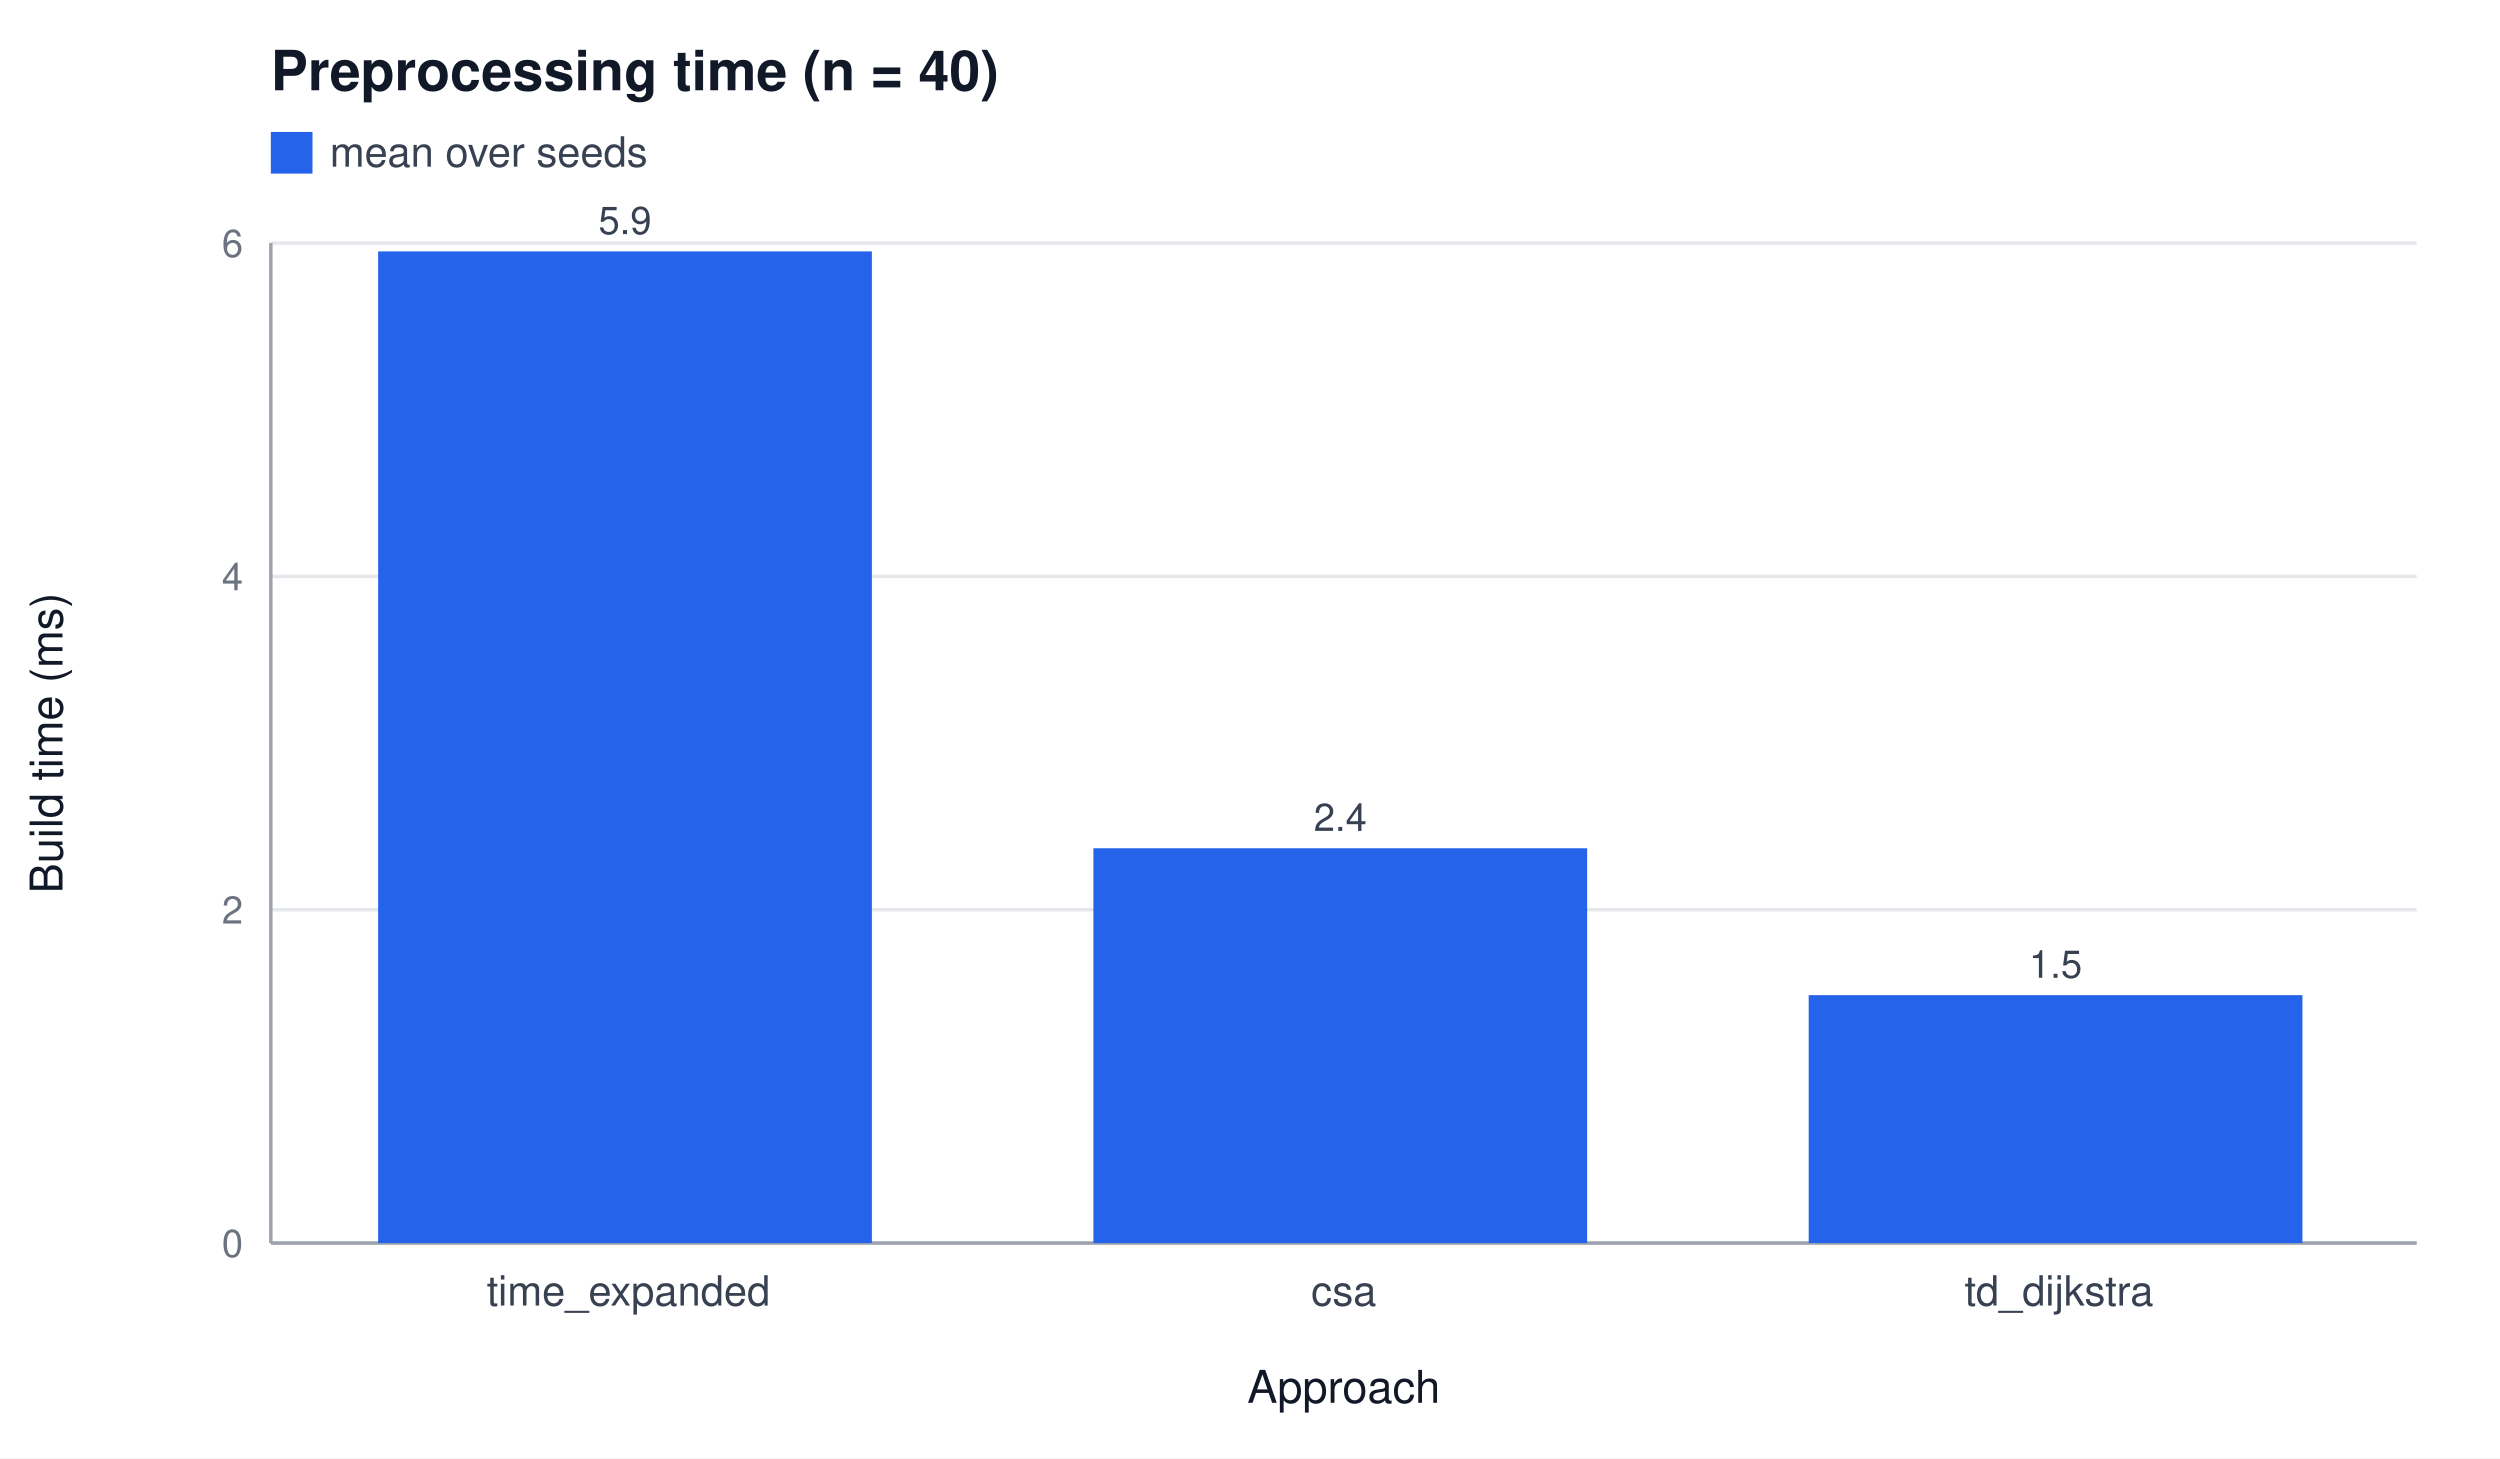
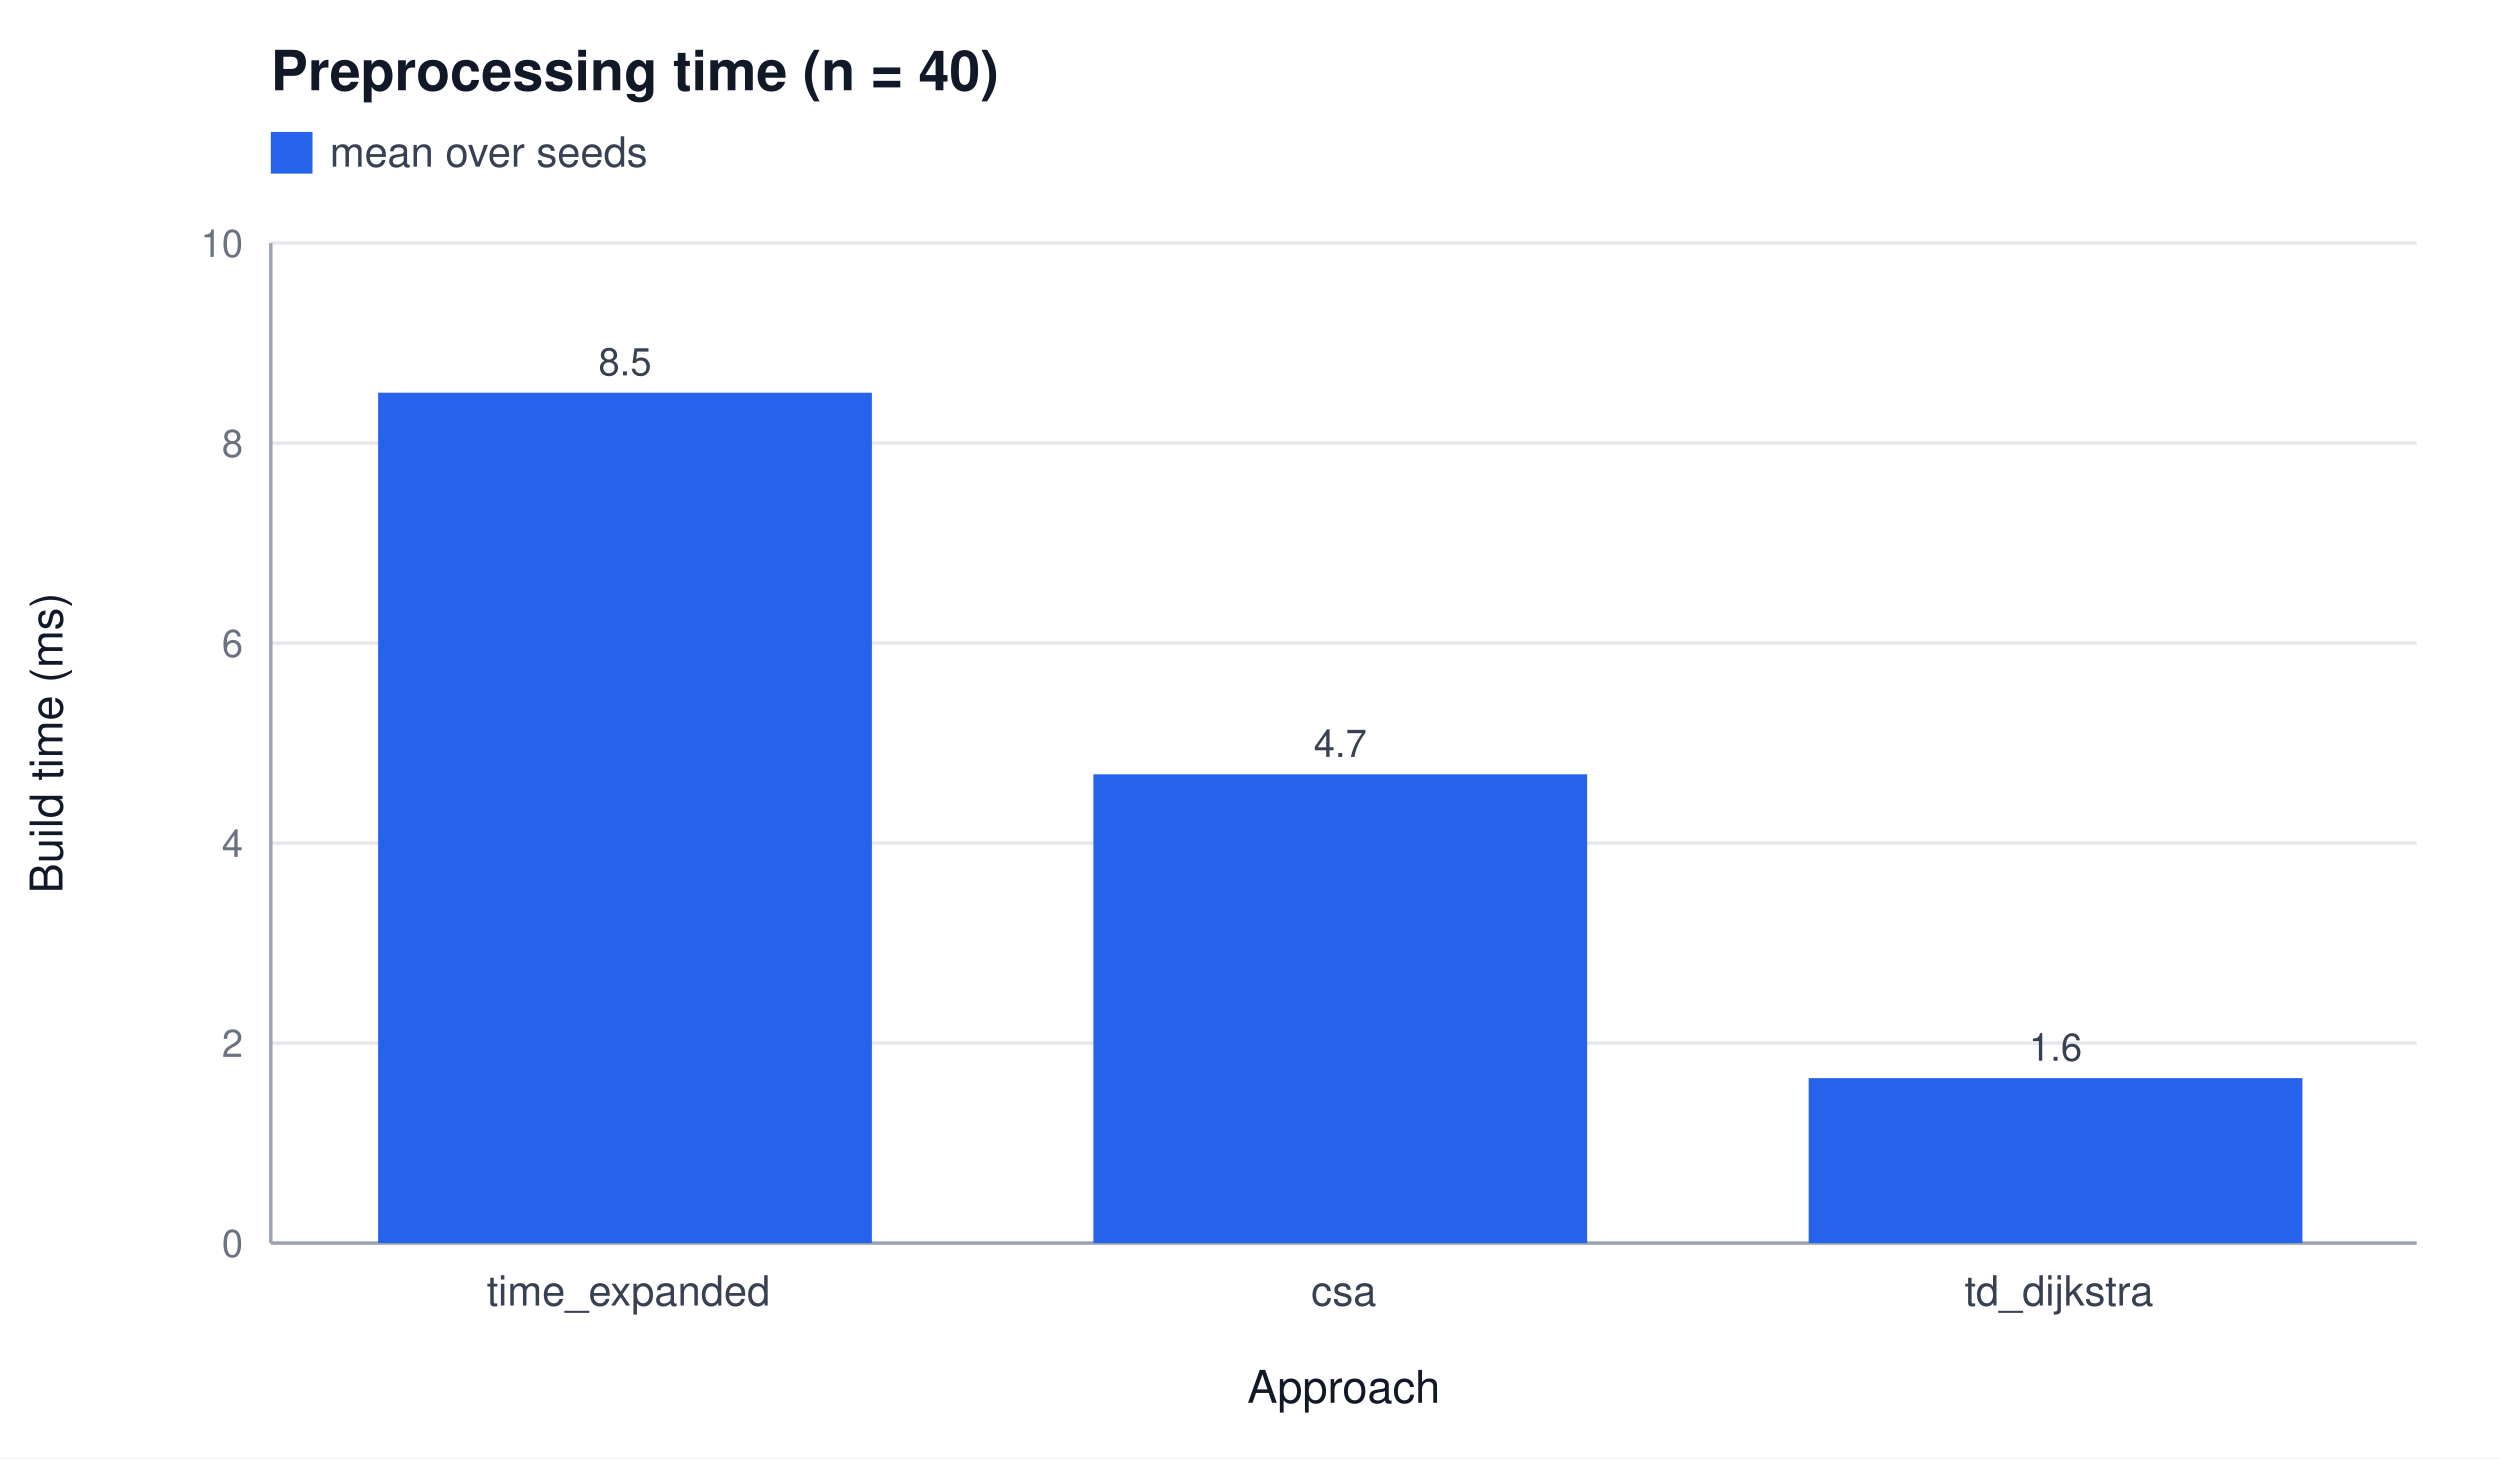
<svg xmlns="http://www.w3.org/2000/svg" width="720" height="420" viewBox="0 0 720 420" font-family="Helvetica, Arial, sans-serif">
  <rect width="100%" height="100%" fill="#ffffff" />
  <text x="78" y="26" font-size="16" font-weight="bold" fill="#111827">Preprocessing time (n = 40)</text>
  <rect x="78.0" y="38" width="12" height="12" fill="#2563eb" />
  <text x="95.0" y="48" font-size="12" fill="#374151">mean over seeds</text>
  <line x1="78" x2="696" y1="358.0" y2="358.0" stroke="#e5e7eb" />
  <text x="70" y="362.0" text-anchor="end" font-size="11" fill="#6b7280">0</text>
-   <line x1="78" x2="696" y1="262.0" y2="262.0" stroke="#e5e7eb" />
-   <text x="70" y="266.0" text-anchor="end" font-size="11" fill="#6b7280">2</text>
-   <line x1="78" x2="696" y1="166.0" y2="166.0" stroke="#e5e7eb" />
-   <text x="70" y="170.0" text-anchor="end" font-size="11" fill="#6b7280">4</text>
+   <line x1="78" x2="696" y1="300.4" y2="300.4" stroke="#e5e7eb" />
+   <text x="70" y="304.4" text-anchor="end" font-size="11" fill="#6b7280">2</text>
+   <line x1="78" x2="696" y1="242.8" y2="242.8" stroke="#e5e7eb" />
+   <text x="70" y="246.8" text-anchor="end" font-size="11" fill="#6b7280">4</text>
+   <line x1="78" x2="696" y1="185.2" y2="185.2" stroke="#e5e7eb" />
+   <text x="70" y="189.2" text-anchor="end" font-size="11" fill="#6b7280">6</text>
+   <line x1="78" x2="696" y1="127.6" y2="127.6" stroke="#e5e7eb" />
+   <text x="70" y="131.6" text-anchor="end" font-size="11" fill="#6b7280">8</text>
  <line x1="78" x2="696" y1="70.0" y2="70.0" stroke="#e5e7eb" />
-   <text x="70" y="74.0" text-anchor="end" font-size="11" fill="#6b7280">6</text>
+   <text x="70" y="74.0" text-anchor="end" font-size="11" fill="#6b7280">10</text>
  <line x1="78" x2="78" y1="70" y2="358" stroke="#9ca3af" />
  <line x1="78" x2="696" y1="358" y2="358" stroke="#9ca3af" />
  <text x="181.0" y="376" text-anchor="middle" font-size="12" fill="#374151">time_expanded</text>
  <text x="387.0" y="376" text-anchor="middle" font-size="12" fill="#374151">csa</text>
  <text x="593.0" y="376" text-anchor="middle" font-size="12" fill="#374151">td_dijkstra</text>
  <text x="387" y="404" text-anchor="middle" font-size="13" fill="#111827">Approach</text>
  <text transform="translate(18,214) rotate(-90)" text-anchor="middle" font-size="13" fill="#111827">Build time (ms)</text>
-   <rect x="108.9" y="72.4" width="142.2" height="285.6" fill="#2563eb" />
-   <text x="180.0" y="67.4" text-anchor="middle" font-size="11" fill="#374151">5.9</text>
-   <rect x="314.9" y="244.3" width="142.2" height="113.7" fill="#2563eb" />
-   <text x="386.0" y="239.3" text-anchor="middle" font-size="11" fill="#374151">2.4</text>
-   <rect x="520.9" y="286.6" width="142.2" height="71.4" fill="#2563eb" />
-   <text x="592.0" y="281.6" text-anchor="middle" font-size="11" fill="#374151">1.5</text>
+   <rect x="108.9" y="113.1" width="142.2" height="244.9" fill="#2563eb" />
+   <text x="180.0" y="108.1" text-anchor="middle" font-size="11" fill="#374151">8.5</text>
+   <rect x="314.9" y="223.0" width="142.2" height="135.0" fill="#2563eb" />
+   <text x="386.0" y="218.0" text-anchor="middle" font-size="11" fill="#374151">4.7</text>
+   <rect x="520.9" y="310.5" width="142.2" height="47.5" fill="#2563eb" />
+   <text x="592.0" y="305.5" text-anchor="middle" font-size="11" fill="#374151">1.6</text>
</svg>
